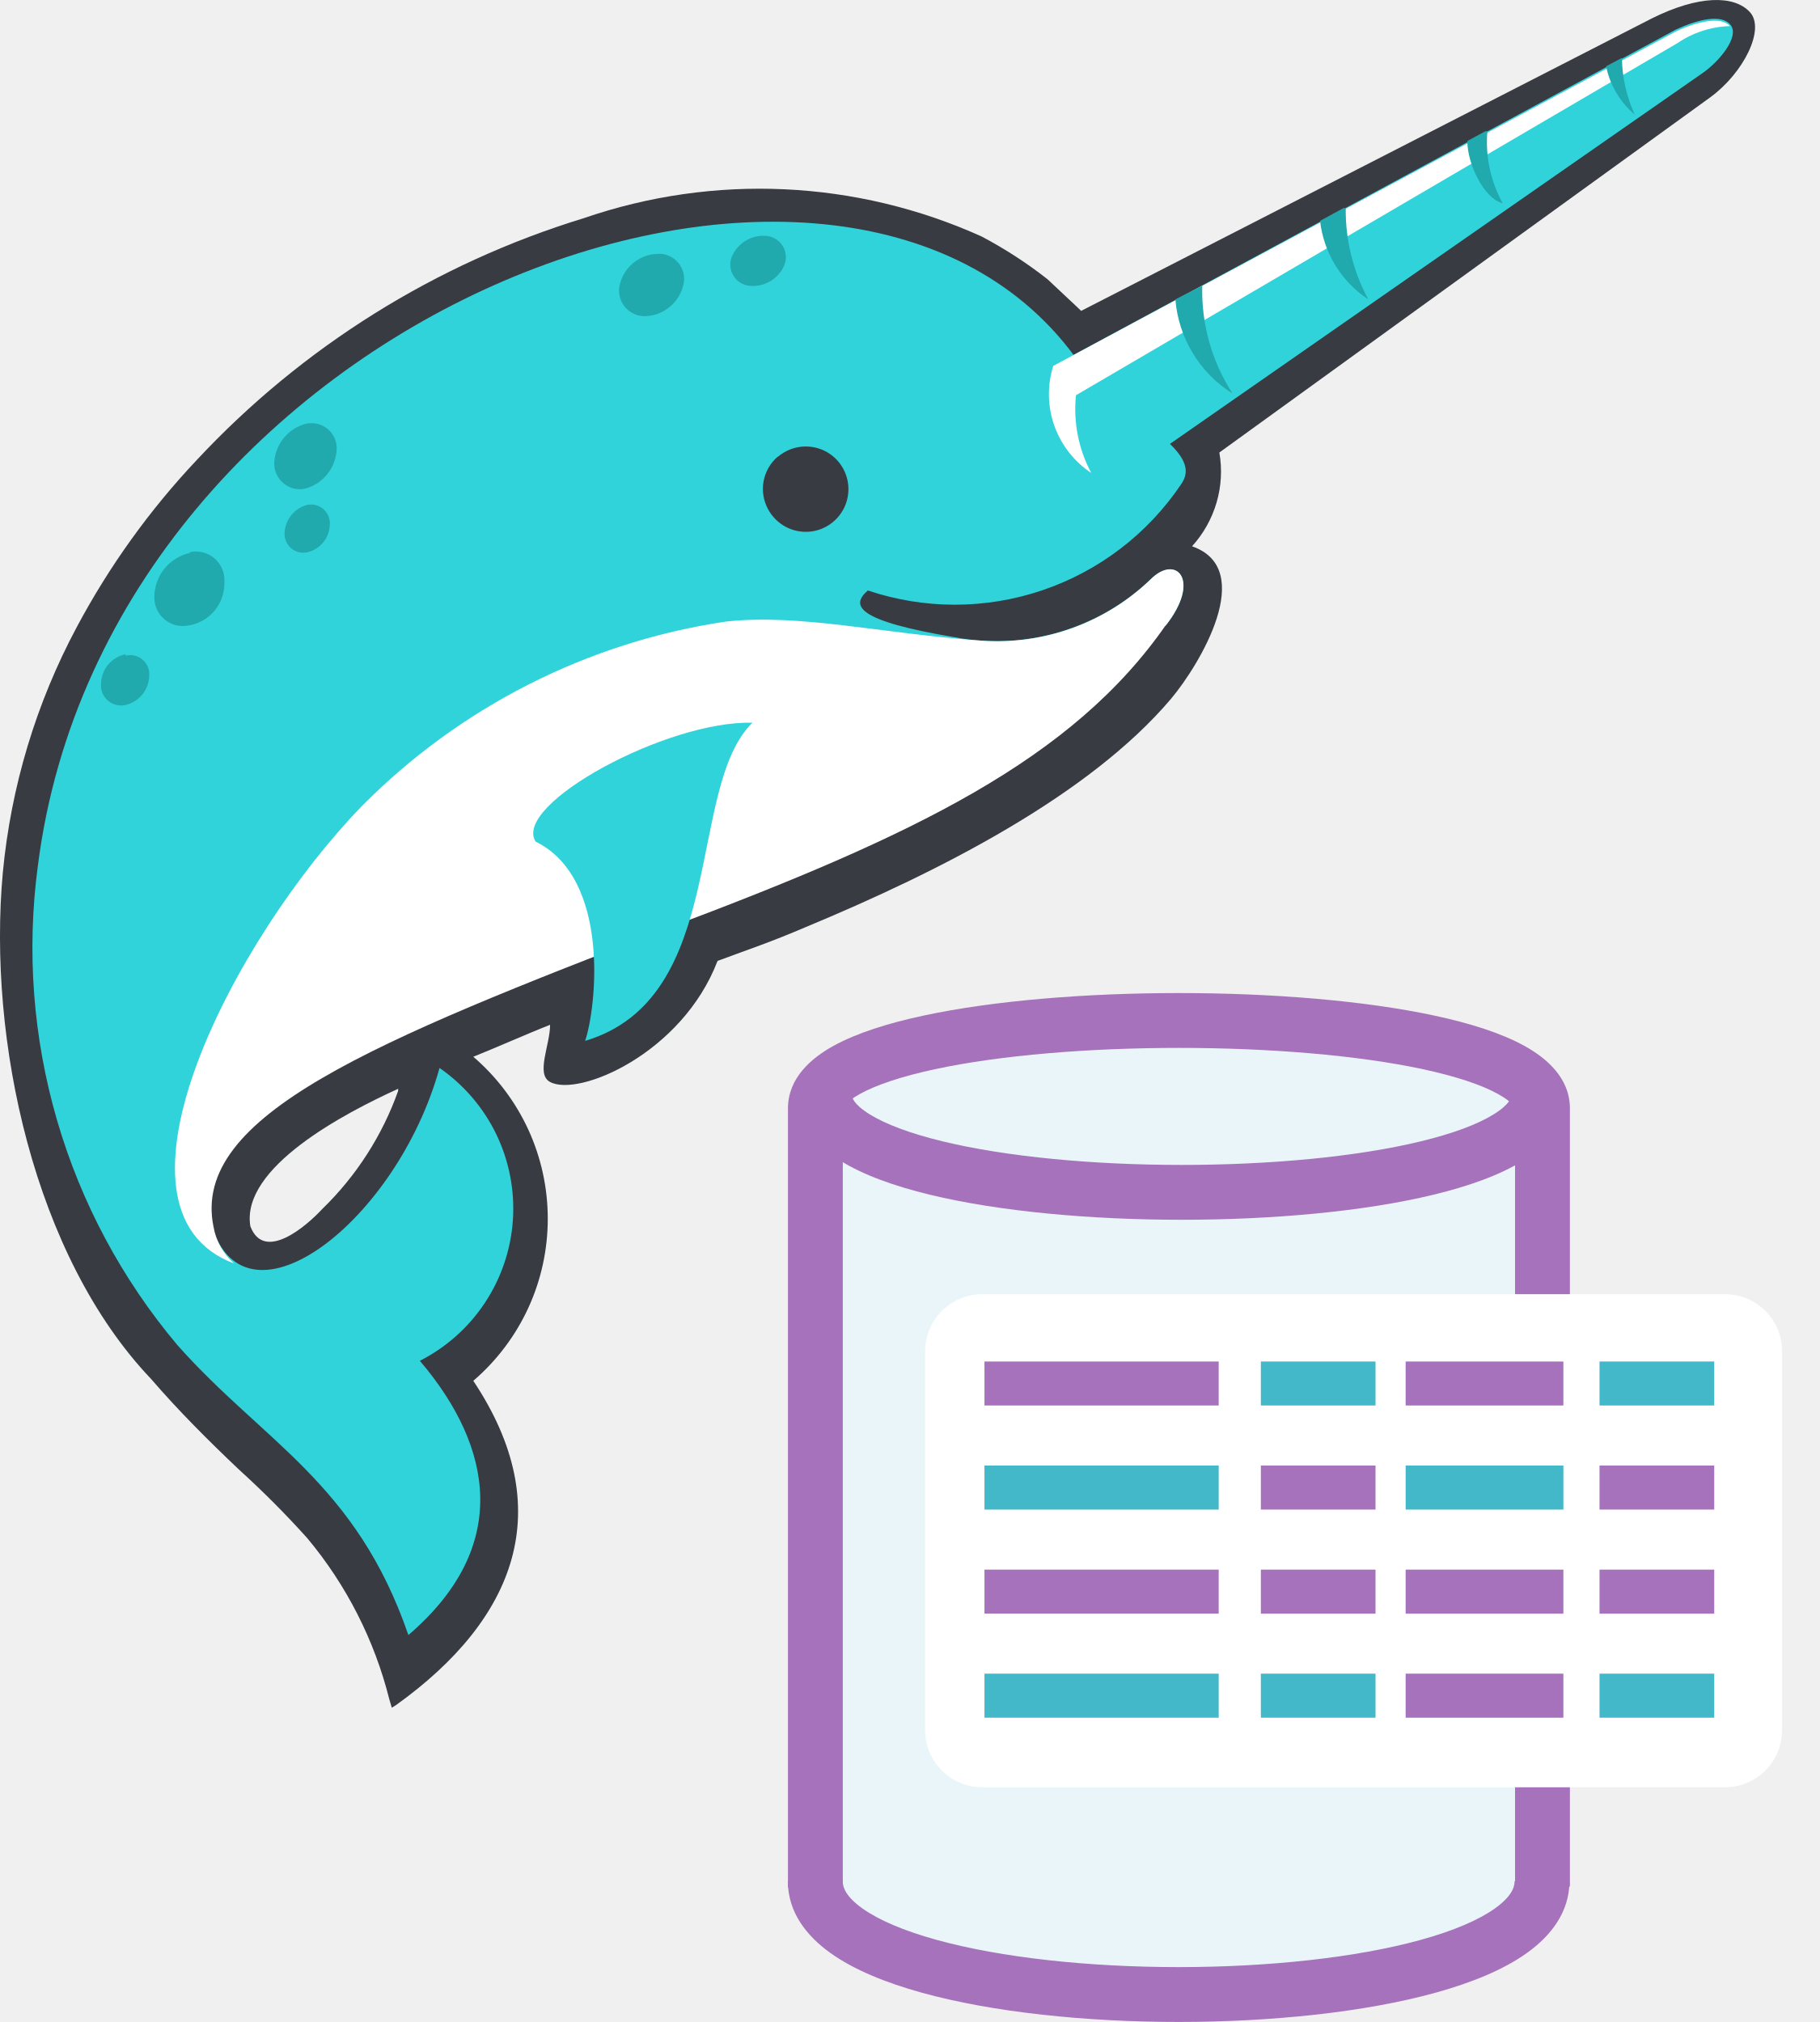
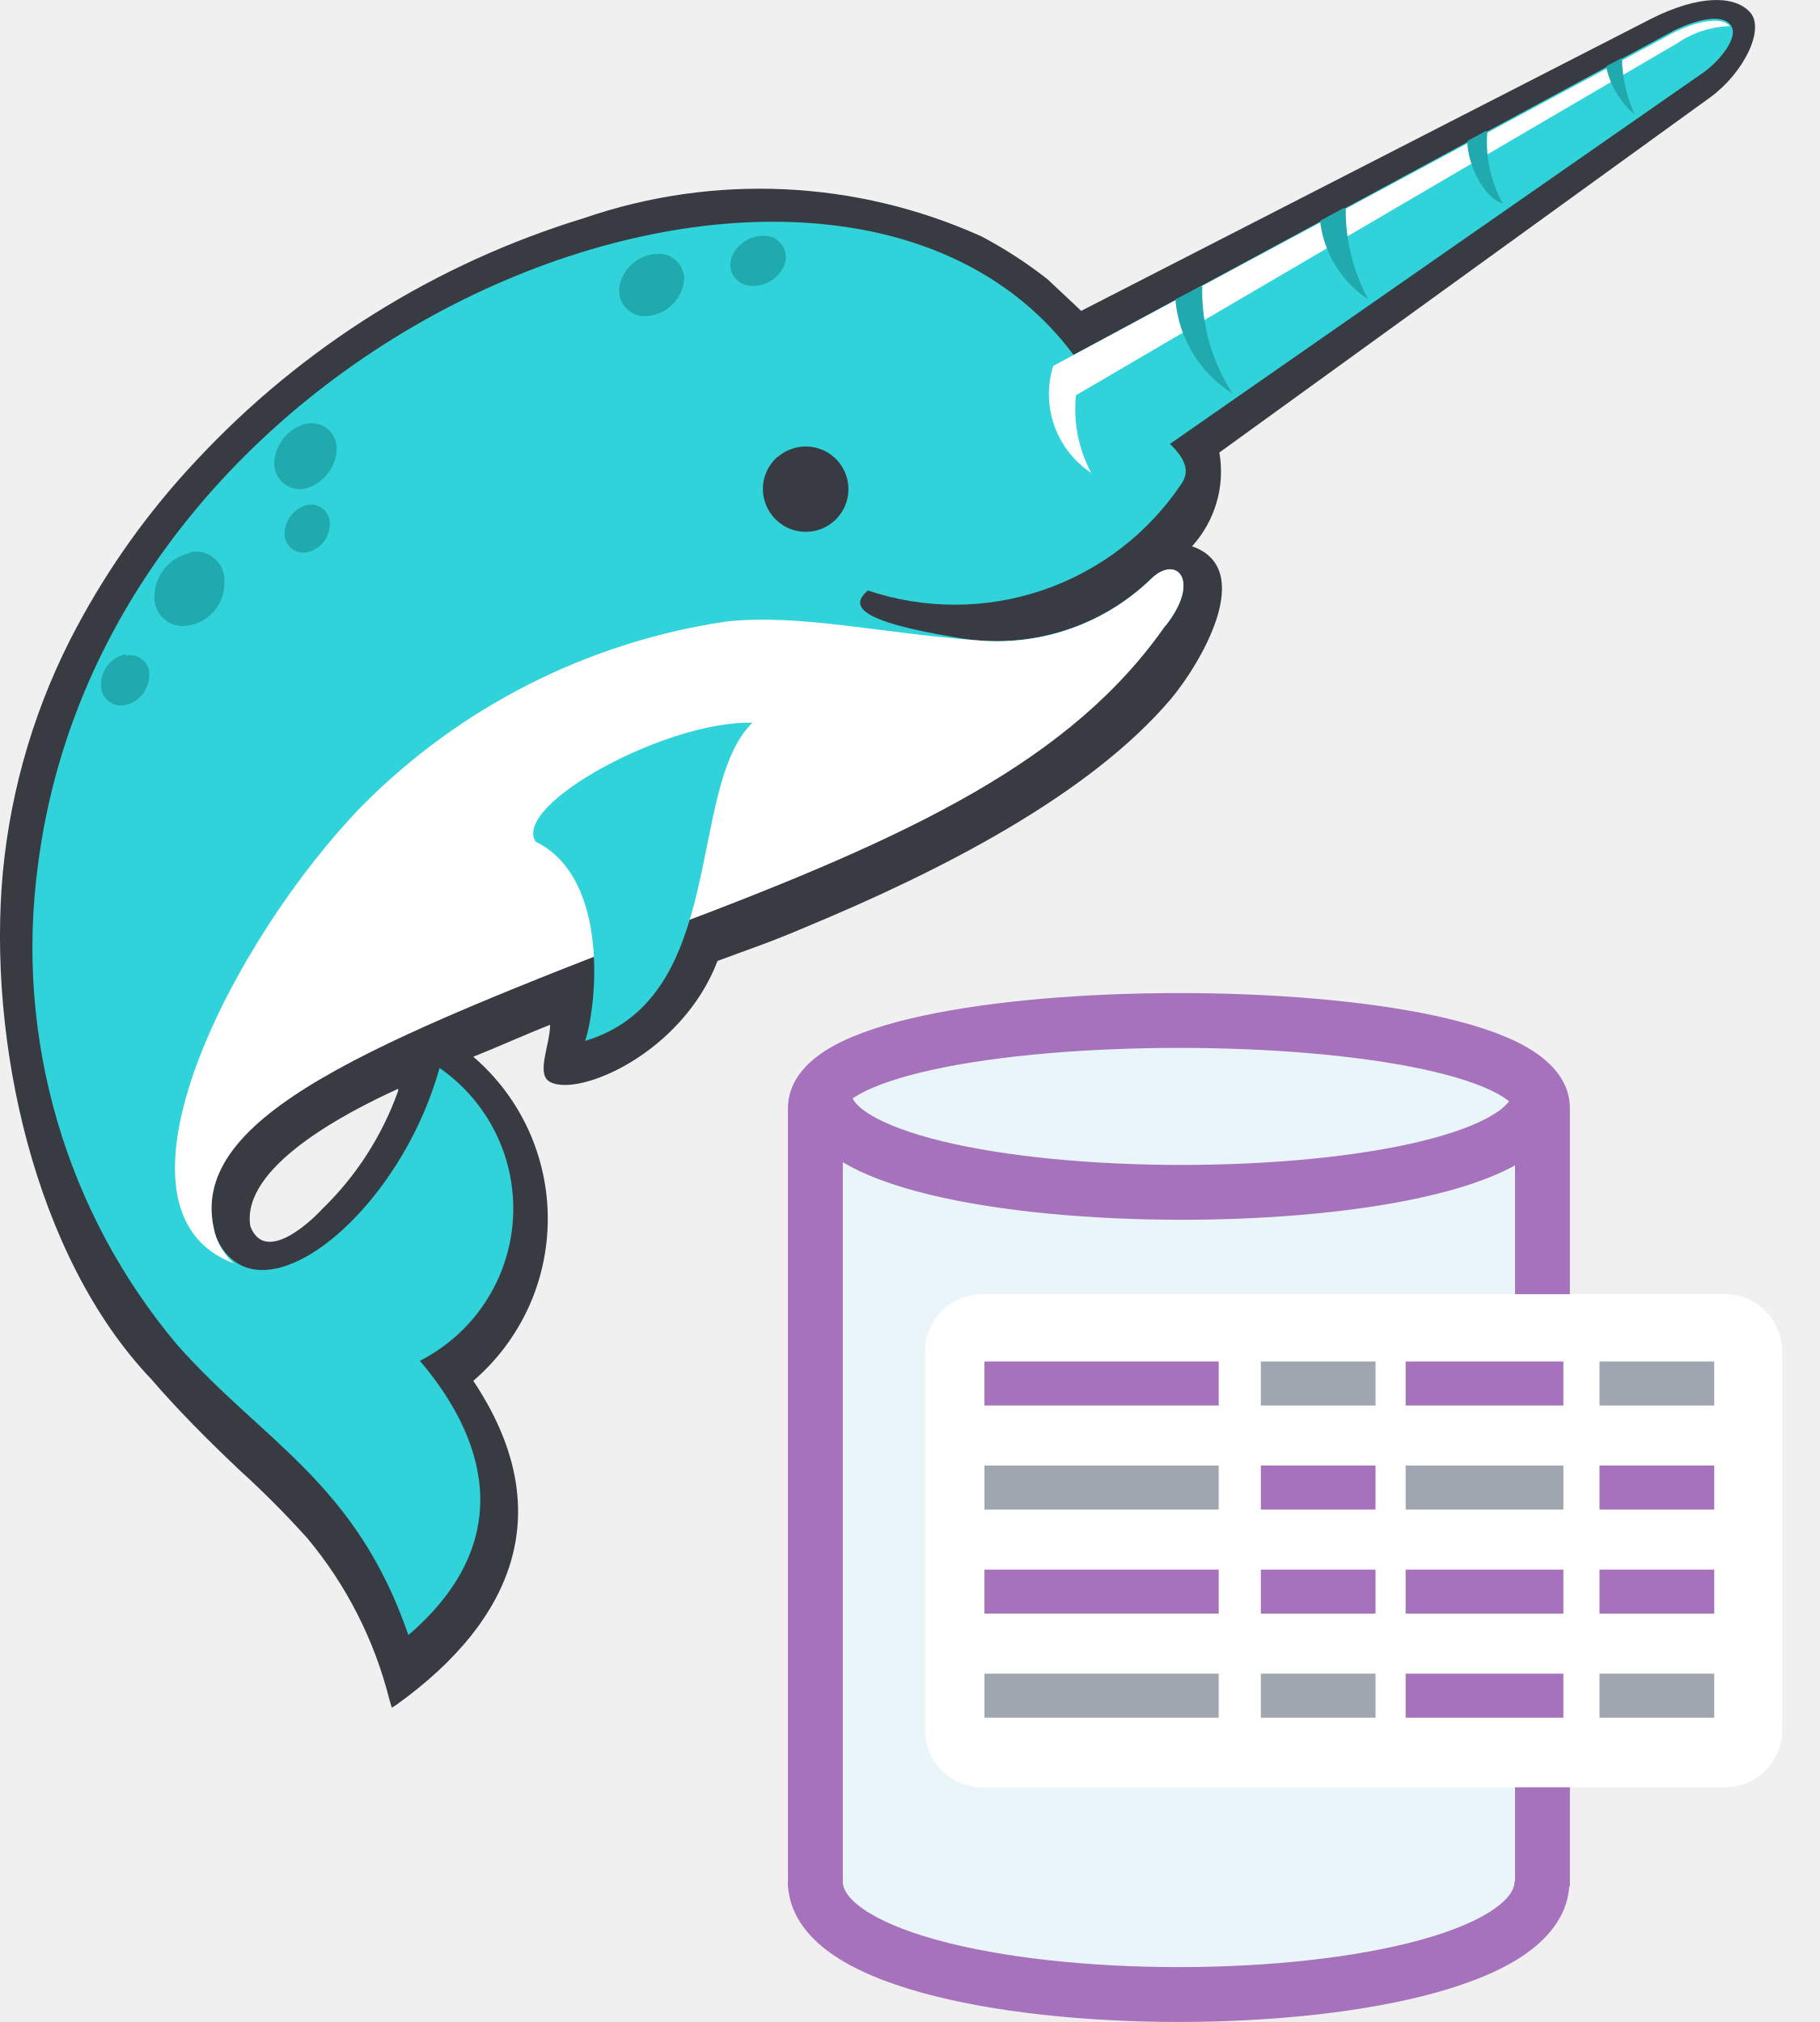
<svg xmlns="http://www.w3.org/2000/svg" id="corporate/dremio-ddp" viewBox="0 0 36 40" fill="none">
  <path fill-rule="evenodd" clip-rule="evenodd" d="M16.127 37.217C16.127 40.205 30.502 40.205 30.502 37.217V37.325V21.927C30.502 19.608 16.12 19.608 16.12 21.927V37.212L16.127 37.217Z" fill="#E9F5F9" />
  <path fill-rule="evenodd" clip-rule="evenodd" d="M31.053 35.34V37.32H29.968V35.34H31.053Z" fill="#A672BB" />
  <path fill-rule="evenodd" clip-rule="evenodd" d="M30.155 20.691C30.588 20.93 31.053 21.324 31.053 21.927V25.616H29.968V21.927C29.968 21.927 29.968 21.925 29.966 21.918C29.963 21.91 29.954 21.893 29.932 21.866C29.884 21.809 29.792 21.73 29.63 21.641C29.305 21.461 28.803 21.293 28.149 21.152C26.852 20.873 25.095 20.73 23.32 20.73C21.544 20.73 19.788 20.873 18.49 21.152C17.836 21.293 17.334 21.461 17.009 21.641C16.848 21.73 16.755 21.809 16.708 21.866C16.685 21.893 16.677 21.91 16.674 21.918C16.671 21.924 16.671 21.926 16.671 21.927C16.671 21.927 16.671 21.927 16.671 21.927V37.335H15.586V21.927C15.586 21.324 16.051 20.93 16.484 20.691C16.945 20.436 17.567 20.241 18.262 20.092C19.661 19.791 21.5 19.645 23.32 19.645C25.14 19.645 26.979 19.791 28.378 20.092C29.072 20.241 29.694 20.436 30.155 20.691Z" fill="#A672BB" />
  <path fill-rule="evenodd" clip-rule="evenodd" d="M29.547 22.043C29.875 21.839 29.899 21.701 29.899 21.66H30.984C30.984 22.262 30.566 22.686 30.121 22.964C29.663 23.249 29.047 23.466 28.36 23.633C26.979 23.968 25.166 24.13 23.374 24.13C21.582 24.13 19.769 23.968 18.387 23.633C17.701 23.466 17.085 23.249 16.627 22.964C16.182 22.686 15.764 22.262 15.764 21.66H16.849C16.849 21.701 16.873 21.839 17.201 22.043C17.516 22.239 18.004 22.423 18.643 22.578C19.912 22.886 21.633 23.045 23.374 23.045C25.115 23.045 26.836 22.886 28.105 22.578C28.744 22.423 29.232 22.239 29.547 22.043Z" fill="#A672BB" />
  <path fill-rule="evenodd" clip-rule="evenodd" d="M29.569 37.754C29.889 37.525 29.959 37.342 29.959 37.215H31.044C31.044 37.835 30.665 38.305 30.199 38.637C29.733 38.97 29.102 39.224 28.401 39.419C26.99 39.81 25.14 39.999 23.314 39.999C21.488 39.999 19.639 39.81 18.228 39.419C17.526 39.224 16.896 38.97 16.429 38.637C15.963 38.305 15.584 37.835 15.584 37.215H16.669C16.669 37.342 16.739 37.525 17.059 37.754C17.379 37.981 17.872 38.194 18.518 38.373C19.802 38.729 21.547 38.914 23.314 38.914C25.082 38.914 26.826 38.729 28.111 38.373C28.757 38.194 29.25 37.981 29.569 37.754Z" fill="#A672BB" />
  <path fill-rule="evenodd" clip-rule="evenodd" d="M14.191 19.015C13.49 20.84 11.445 21.708 10.881 21.404C10.592 21.252 10.881 20.671 10.881 20.273C10.467 20.434 9.783 20.738 9.362 20.905C9.824 21.301 10.195 21.793 10.45 22.346C10.704 22.9 10.835 23.501 10.835 24.11C10.835 24.719 10.704 25.321 10.45 25.874C10.195 26.427 9.824 26.919 9.362 27.316C11.05 29.848 10.206 32.025 7.843 33.724L7.75 33.783L7.7 33.614C7.406 32.444 6.852 31.355 6.079 30.43C5.652 29.954 5.2 29.501 4.726 29.071C4.119 28.496 3.529 27.906 2.99 27.281C0.673 24.848 -0.248 20.569 0.056 17.259C0.217 15.56 0.714 13.909 1.519 12.404C2.159 11.204 2.956 10.093 3.889 9.103C5.977 6.863 8.618 5.212 11.547 4.316C14.121 3.429 16.936 3.558 19.416 4.678C19.875 4.92 20.311 5.203 20.719 5.523L21.316 6.083L21.385 6.15L32.67 0.366C33.599 -0.098 34.3 -0.098 34.612 0.238C34.925 0.575 34.486 1.447 33.827 1.927L24.119 8.952C24.177 9.282 24.158 9.62 24.064 9.942C23.97 10.263 23.804 10.559 23.579 10.807C24.87 11.256 23.731 13.146 23.165 13.822C21.543 15.738 18.581 17.242 15.938 18.34C15.228 18.644 14.824 18.774 14.202 19.006L14.191 19.015ZM7.875 21.539C6.819 22.02 4.759 23.095 4.952 24.258C5.223 24.976 6.059 24.258 6.372 23.919C7.046 23.266 7.56 22.466 7.875 21.582V21.539Z" fill="#383C42" />
  <path fill-rule="evenodd" clip-rule="evenodd" d="M23.047 12.39C23.774 11.479 23.265 10.956 22.761 11.461C22.255 11.944 21.641 12.3 20.97 12.5C20.299 12.699 19.591 12.737 18.902 12.609C16.917 12.279 16.826 11.976 17.166 11.681C18.287 12.058 19.501 12.056 20.621 11.676C21.741 11.296 22.704 10.559 23.364 9.578C23.855 8.877 22.216 8.321 21.253 7.045C16.622 0.764 2.133 6.209 0.749 17.128C0.523 18.813 0.653 20.527 1.128 22.16C1.603 23.793 2.414 25.308 3.509 26.609C5.209 28.526 7.04 29.328 8.078 32.345C10.104 30.609 9.766 28.638 8.305 26.92C8.827 26.654 9.271 26.258 9.593 25.77C9.916 25.281 10.106 24.718 10.145 24.134C10.184 23.55 10.071 22.966 9.817 22.439C9.562 21.912 9.175 21.46 8.694 21.127C7.85 24.166 4.885 26.429 4.193 24.27C3.746 22.058 7.379 20.598 13.186 18.352C18.05 16.526 21.19 15.025 23.047 12.34" fill="#31D3DB" />
  <path fill-rule="evenodd" clip-rule="evenodd" d="M23.047 12.388C23.774 11.476 23.264 10.953 22.761 11.459C22.32 11.885 21.794 12.213 21.218 12.422C20.642 12.632 20.028 12.717 19.416 12.674C17.416 12.531 15.82 12.134 14.351 12.297C11.624 12.704 9.102 13.983 7.161 15.943C4.629 18.547 1.825 23.946 4.629 24.994C4.415 24.805 4.272 24.549 4.223 24.267C3.772 22.065 7.402 20.602 13.212 18.358C18.073 16.533 21.216 15.031 23.073 12.347" fill="white" />
  <path fill-rule="evenodd" clip-rule="evenodd" d="M10.593 16.648C12.088 17.382 11.793 19.949 11.574 20.591C14.41 19.745 13.566 15.583 14.883 14.298C13.195 14.248 10.137 15.913 10.593 16.646" fill="#31D3DB" />
  <path fill-rule="evenodd" clip-rule="evenodd" d="M15.389 9.035C15.522 8.921 15.687 8.852 15.861 8.836C16.035 8.82 16.21 8.858 16.362 8.946C16.513 9.034 16.633 9.166 16.706 9.326C16.779 9.485 16.8 9.663 16.767 9.835C16.735 10.007 16.649 10.164 16.523 10.285C16.397 10.407 16.236 10.486 16.063 10.512C15.89 10.537 15.713 10.509 15.557 10.43C15.401 10.351 15.273 10.225 15.191 10.071C15.1 9.902 15.069 9.708 15.104 9.519C15.139 9.331 15.237 9.16 15.382 9.035" fill="#383C42" />
  <path fill-rule="evenodd" clip-rule="evenodd" d="M22.279 9.382L33.668 1.452C33.989 1.235 34.413 0.736 34.235 0.499C34.057 0.263 33.569 0.391 33.15 0.584L20.834 7.238C20.437 8.082 21.238 9.814 22.286 9.382" fill="#31D3DB" />
  <path fill-rule="evenodd" clip-rule="evenodd" d="M21.283 7.819L33.18 0.853C33.487 0.644 33.847 0.528 34.217 0.516C34.039 0.312 33.551 0.432 33.145 0.625L20.834 7.238C20.712 7.624 20.72 8.04 20.855 8.422C20.991 8.804 21.247 9.132 21.585 9.356C21.333 8.885 21.228 8.35 21.283 7.819Z" fill="white" />
  <path fill-rule="evenodd" clip-rule="evenodd" d="M3.754 10.923C3.841 10.904 3.93 10.906 4.016 10.928C4.101 10.95 4.181 10.991 4.247 11.049C4.314 11.108 4.365 11.181 4.399 11.263C4.432 11.346 4.445 11.434 4.438 11.523C4.443 11.726 4.374 11.925 4.243 12.082C4.113 12.238 3.93 12.342 3.728 12.373C3.643 12.391 3.555 12.388 3.472 12.366C3.388 12.344 3.31 12.302 3.245 12.245C3.18 12.188 3.128 12.117 3.095 12.037C3.062 11.956 3.048 11.87 3.053 11.783C3.06 11.584 3.132 11.394 3.259 11.241C3.386 11.088 3.56 10.982 3.754 10.939" fill="#21AAAD" />
  <path fill-rule="evenodd" clip-rule="evenodd" d="M6.059 8.382C6.136 8.366 6.215 8.368 6.29 8.387C6.365 8.407 6.435 8.445 6.493 8.496C6.552 8.548 6.597 8.613 6.626 8.686C6.654 8.758 6.666 8.836 6.658 8.914C6.645 9.089 6.578 9.255 6.466 9.39C6.354 9.525 6.203 9.622 6.033 9.667C5.957 9.683 5.878 9.682 5.802 9.662C5.727 9.642 5.657 9.604 5.599 9.552C5.539 9.501 5.493 9.436 5.462 9.363C5.432 9.291 5.42 9.212 5.425 9.133C5.439 8.959 5.506 8.792 5.618 8.658C5.73 8.523 5.881 8.427 6.051 8.382" fill="#21AAAD" />
  <path fill-rule="evenodd" clip-rule="evenodd" d="M13.049 5.02C13.127 5.022 13.202 5.042 13.27 5.079C13.338 5.115 13.397 5.167 13.442 5.23C13.486 5.294 13.515 5.366 13.527 5.443C13.538 5.519 13.531 5.597 13.508 5.671C13.461 5.839 13.361 5.987 13.222 6.092C13.083 6.198 12.913 6.255 12.739 6.255C12.661 6.253 12.585 6.233 12.516 6.197C12.447 6.161 12.387 6.109 12.341 6.046C12.295 5.983 12.265 5.911 12.252 5.834C12.239 5.757 12.243 5.678 12.266 5.603C12.312 5.434 12.414 5.285 12.555 5.179C12.695 5.074 12.867 5.018 13.043 5.022" fill="#21AAAD" />
  <path fill-rule="evenodd" clip-rule="evenodd" d="M15.191 4.67C15.256 4.681 15.317 4.707 15.37 4.745C15.423 4.784 15.466 4.834 15.497 4.892C15.527 4.95 15.544 5.014 15.545 5.08C15.546 5.145 15.532 5.21 15.504 5.269C15.442 5.401 15.339 5.51 15.21 5.578C15.081 5.647 14.934 5.672 14.79 5.649C14.728 5.638 14.67 5.613 14.619 5.576C14.568 5.539 14.526 5.491 14.496 5.436C14.466 5.381 14.449 5.32 14.446 5.257C14.442 5.195 14.453 5.132 14.477 5.074C14.536 4.938 14.637 4.825 14.766 4.752C14.895 4.679 15.044 4.65 15.191 4.67" fill="#21AAAD" />
  <path fill-rule="evenodd" clip-rule="evenodd" d="M6.076 9.988C6.133 9.976 6.192 9.978 6.248 9.993C6.304 10.008 6.356 10.036 6.4 10.075C6.443 10.113 6.477 10.161 6.498 10.215C6.52 10.269 6.529 10.328 6.524 10.385C6.519 10.512 6.473 10.634 6.392 10.732C6.311 10.829 6.2 10.898 6.076 10.926C6.02 10.938 5.962 10.937 5.907 10.922C5.851 10.908 5.799 10.881 5.756 10.843C5.713 10.805 5.679 10.758 5.657 10.705C5.635 10.652 5.625 10.595 5.629 10.537C5.636 10.41 5.683 10.288 5.763 10.19C5.843 10.091 5.953 10.02 6.076 9.988" fill="#21AAAD" />
  <path fill-rule="evenodd" clip-rule="evenodd" d="M2.487 12.97C2.546 12.956 2.607 12.956 2.665 12.97C2.724 12.984 2.778 13.012 2.823 13.052C2.869 13.091 2.904 13.141 2.927 13.197C2.949 13.253 2.957 13.313 2.952 13.373C2.948 13.509 2.898 13.64 2.811 13.744C2.724 13.848 2.605 13.921 2.472 13.949C2.41 13.961 2.347 13.959 2.287 13.942C2.226 13.925 2.171 13.894 2.125 13.852C2.079 13.81 2.043 13.757 2.021 13.698C1.999 13.64 1.992 13.577 1.999 13.514C2.003 13.378 2.054 13.247 2.143 13.143C2.232 13.039 2.353 12.968 2.487 12.941" fill="#21AAAD" />
  <path fill-rule="evenodd" clip-rule="evenodd" d="M32.082 1.145L31.769 1.312C31.845 1.685 32.045 2.021 32.336 2.267C32.174 1.914 32.087 1.532 32.082 1.145V1.145ZM29.38 2.596L29.024 2.79C29.024 3.245 29.354 3.931 29.725 4.022C29.484 3.588 29.378 3.091 29.421 2.596H29.38ZM26.576 4.116L26.111 4.369C26.147 4.683 26.25 4.984 26.416 5.253C26.581 5.522 26.803 5.75 27.066 5.923C26.765 5.369 26.611 4.746 26.619 4.116H26.576ZM23.781 5.652L23.249 5.923C23.28 6.301 23.398 6.666 23.595 6.989C23.791 7.313 24.061 7.586 24.382 7.787C23.97 7.153 23.76 6.408 23.781 5.652" fill="#21AAAD" />
  <path d="M34.12 25.602H19.43C18.805 25.602 18.299 26.108 18.299 26.732V34.226C18.299 34.85 18.805 35.357 19.43 35.357H34.12C34.744 35.357 35.25 34.85 35.25 34.226V26.732C35.25 26.108 34.744 25.602 34.12 25.602Z" fill="white" />
  <path fill-rule="evenodd" clip-rule="evenodd" d="M24.106 27.804H19.473V26.934H24.106V27.804Z" fill="#A672BB" />
-   <path fill-rule="evenodd" clip-rule="evenodd" d="M27.208 27.804H24.94V26.934H27.208V27.804Z" fill="#43B8C9" />
+   <path fill-rule="evenodd" clip-rule="evenodd" d="M27.208 27.804H24.94V26.934H27.208V27.804Z" fill="#9FA6B0" />
  <path fill-rule="evenodd" clip-rule="evenodd" d="M30.924 27.804H27.804V26.934H30.924V27.804Z" fill="#A672BB" />
-   <path fill-rule="evenodd" clip-rule="evenodd" d="M24.106 29.863H19.473V28.992H24.106V29.863Z" fill="#43B8C9" />
+   <path fill-rule="evenodd" clip-rule="evenodd" d="M24.106 29.863H19.473V28.992H24.106V29.863Z" fill="#9FA6B0" />
  <path fill-rule="evenodd" clip-rule="evenodd" d="M27.208 29.863H24.94V28.992H27.208V29.863Z" fill="#A672BB" />
-   <path fill-rule="evenodd" clip-rule="evenodd" d="M30.924 29.863H27.804V28.992H30.924V29.863Z" fill="#43B8C9" />
+   <path fill-rule="evenodd" clip-rule="evenodd" d="M30.924 29.863H27.804V28.992H30.924V29.863Z" fill="#9FA6B0" />
  <path fill-rule="evenodd" clip-rule="evenodd" d="M24.106 31.921H19.473V31.051H24.106V31.921Z" fill="#A672BB" />
  <path fill-rule="evenodd" clip-rule="evenodd" d="M27.208 31.922H24.94V31.051H27.208V31.922Z" fill="#A672BB" />
  <path fill-rule="evenodd" clip-rule="evenodd" d="M30.924 31.922H27.804V31.051H30.924V31.922Z" fill="#A672BB" />
-   <path fill-rule="evenodd" clip-rule="evenodd" d="M24.106 33.98H19.473V33.109H24.106V33.98Z" fill="#43B8C9" />
-   <path fill-rule="evenodd" clip-rule="evenodd" d="M27.208 33.98H24.94V33.109H27.208V33.98Z" fill="#43B8C9" />
-   <path fill-rule="evenodd" clip-rule="evenodd" d="M33.908 27.804H31.639V26.934H33.908V27.804Z" fill="#43B8C9" />
+   <path fill-rule="evenodd" clip-rule="evenodd" d="M24.106 33.98H19.473V33.109H24.106V33.98Z" fill="#9FA6B0" />
+   <path fill-rule="evenodd" clip-rule="evenodd" d="M27.208 33.98H24.94V33.109H27.208V33.98Z" fill="#9FA6B0" />
+   <path fill-rule="evenodd" clip-rule="evenodd" d="M33.908 27.804H31.639V26.934H33.908V27.804Z" fill="#9FA6B0" />
  <path fill-rule="evenodd" clip-rule="evenodd" d="M33.908 29.863H31.639V28.992H33.908V29.863Z" fill="#A672BB" />
  <path fill-rule="evenodd" clip-rule="evenodd" d="M33.908 31.922H31.639V31.051H33.908V31.922Z" fill="#A672BB" />
-   <path fill-rule="evenodd" clip-rule="evenodd" d="M33.908 33.98H31.639V33.109H33.908V33.98Z" fill="#43B8C9" />
+   <path fill-rule="evenodd" clip-rule="evenodd" d="M33.908 33.98H31.639V33.109H33.908V33.98Z" fill="#9FA6B0" />
  <path fill-rule="evenodd" clip-rule="evenodd" d="M30.924 33.98H27.804V33.109H30.924V33.98Z" fill="#A672BB" />
</svg>
